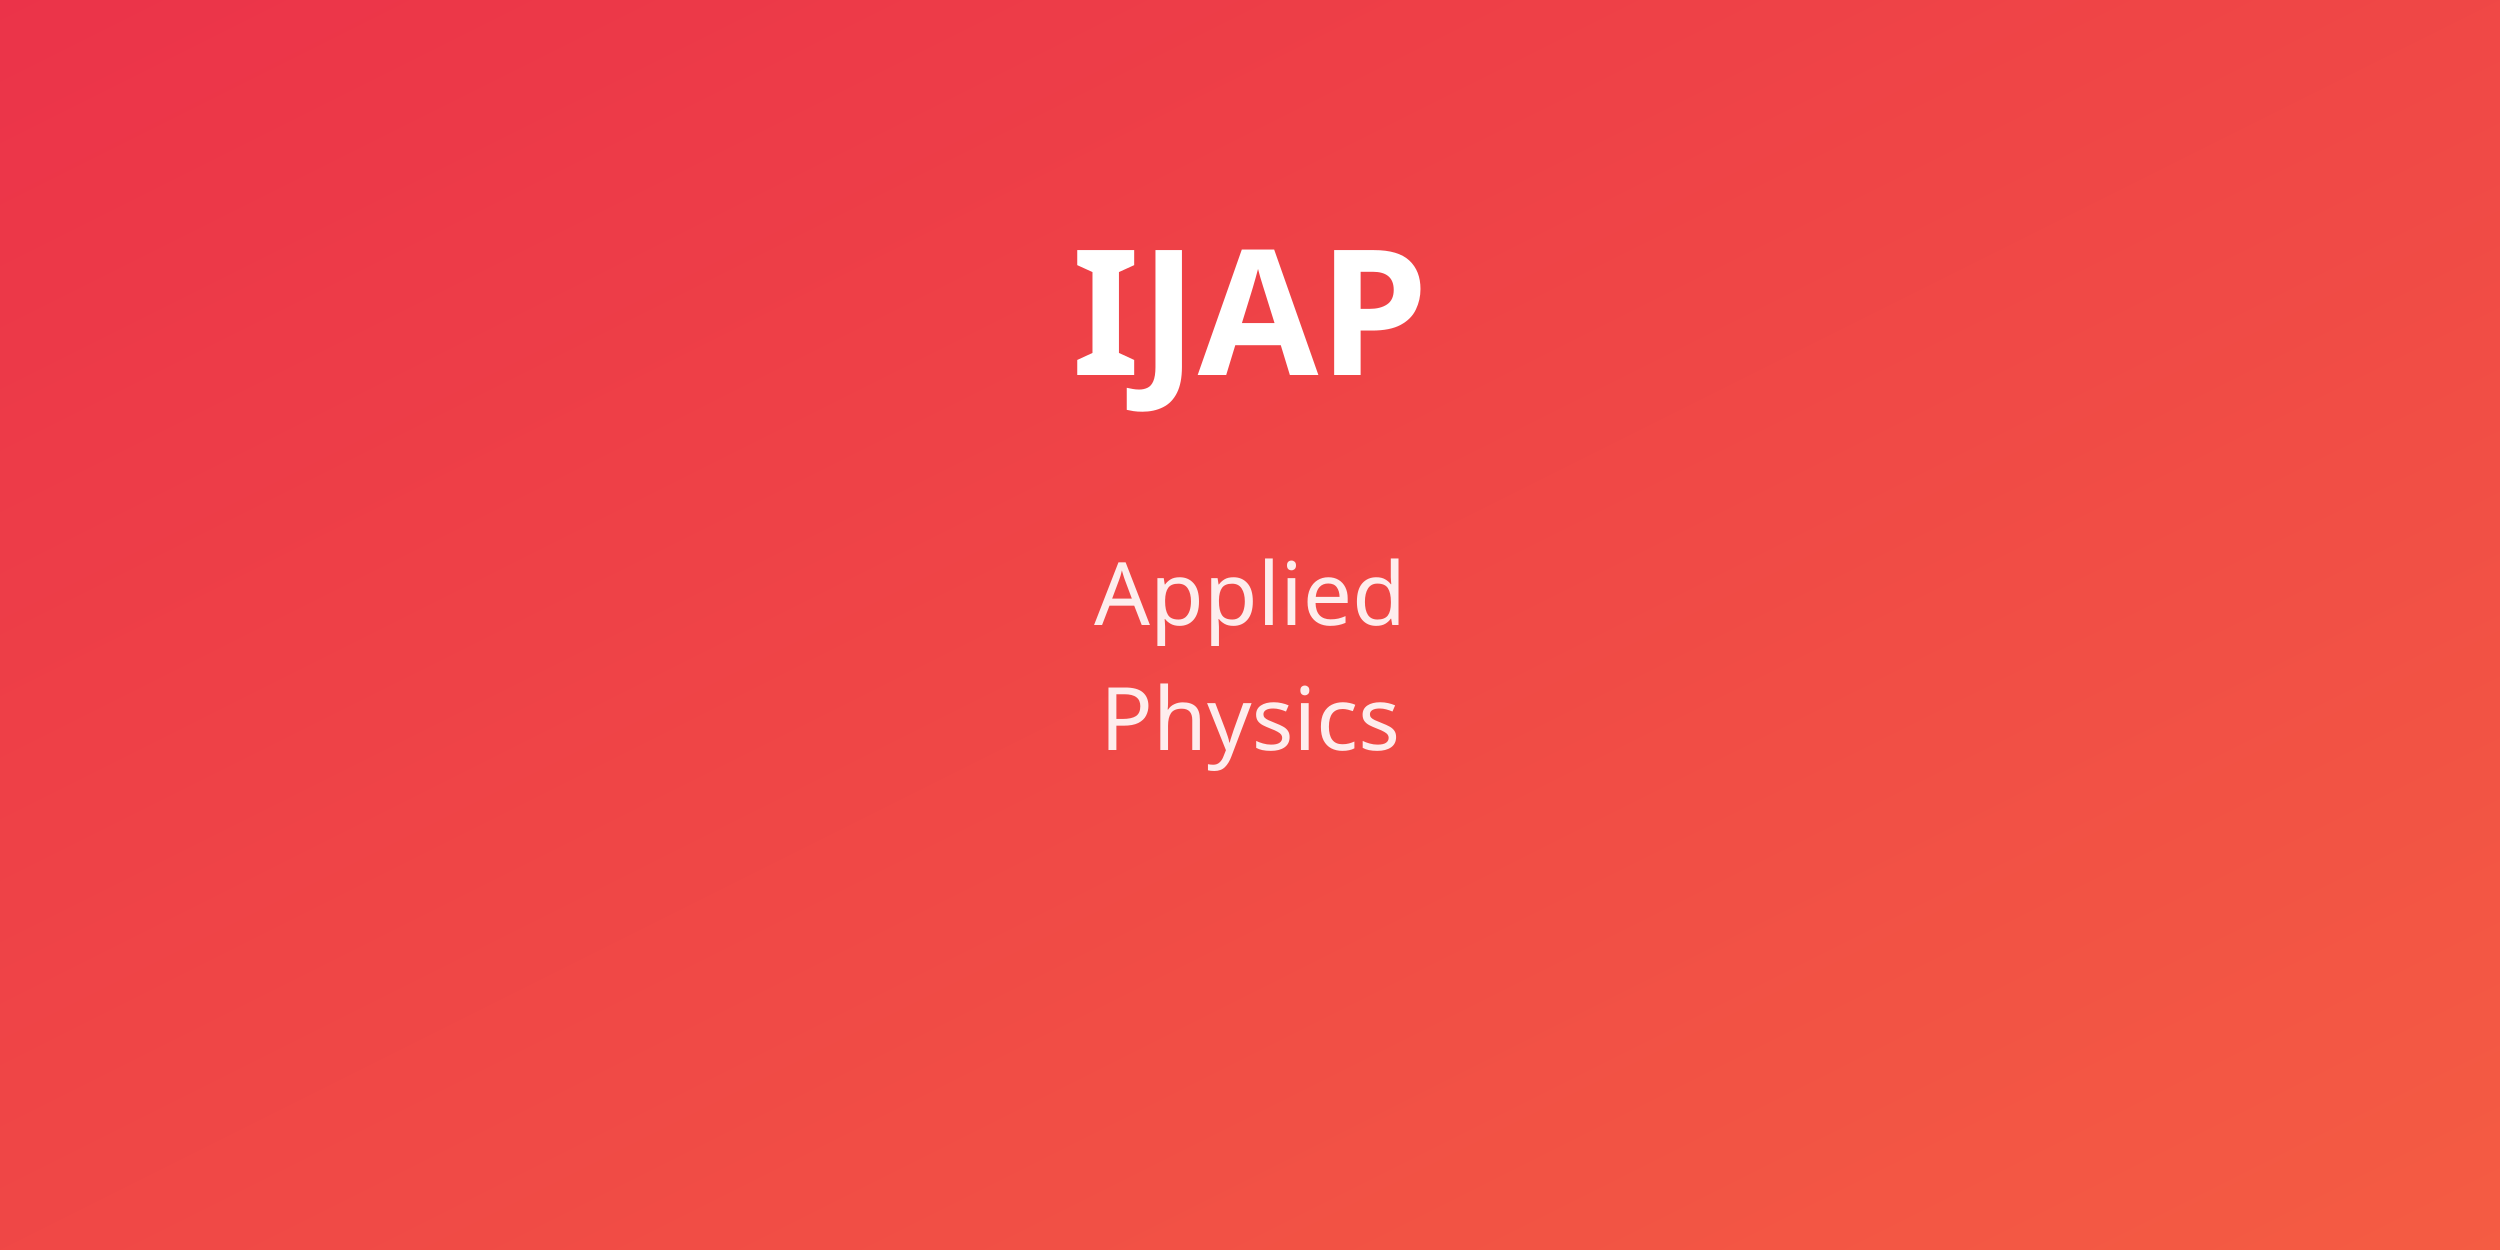
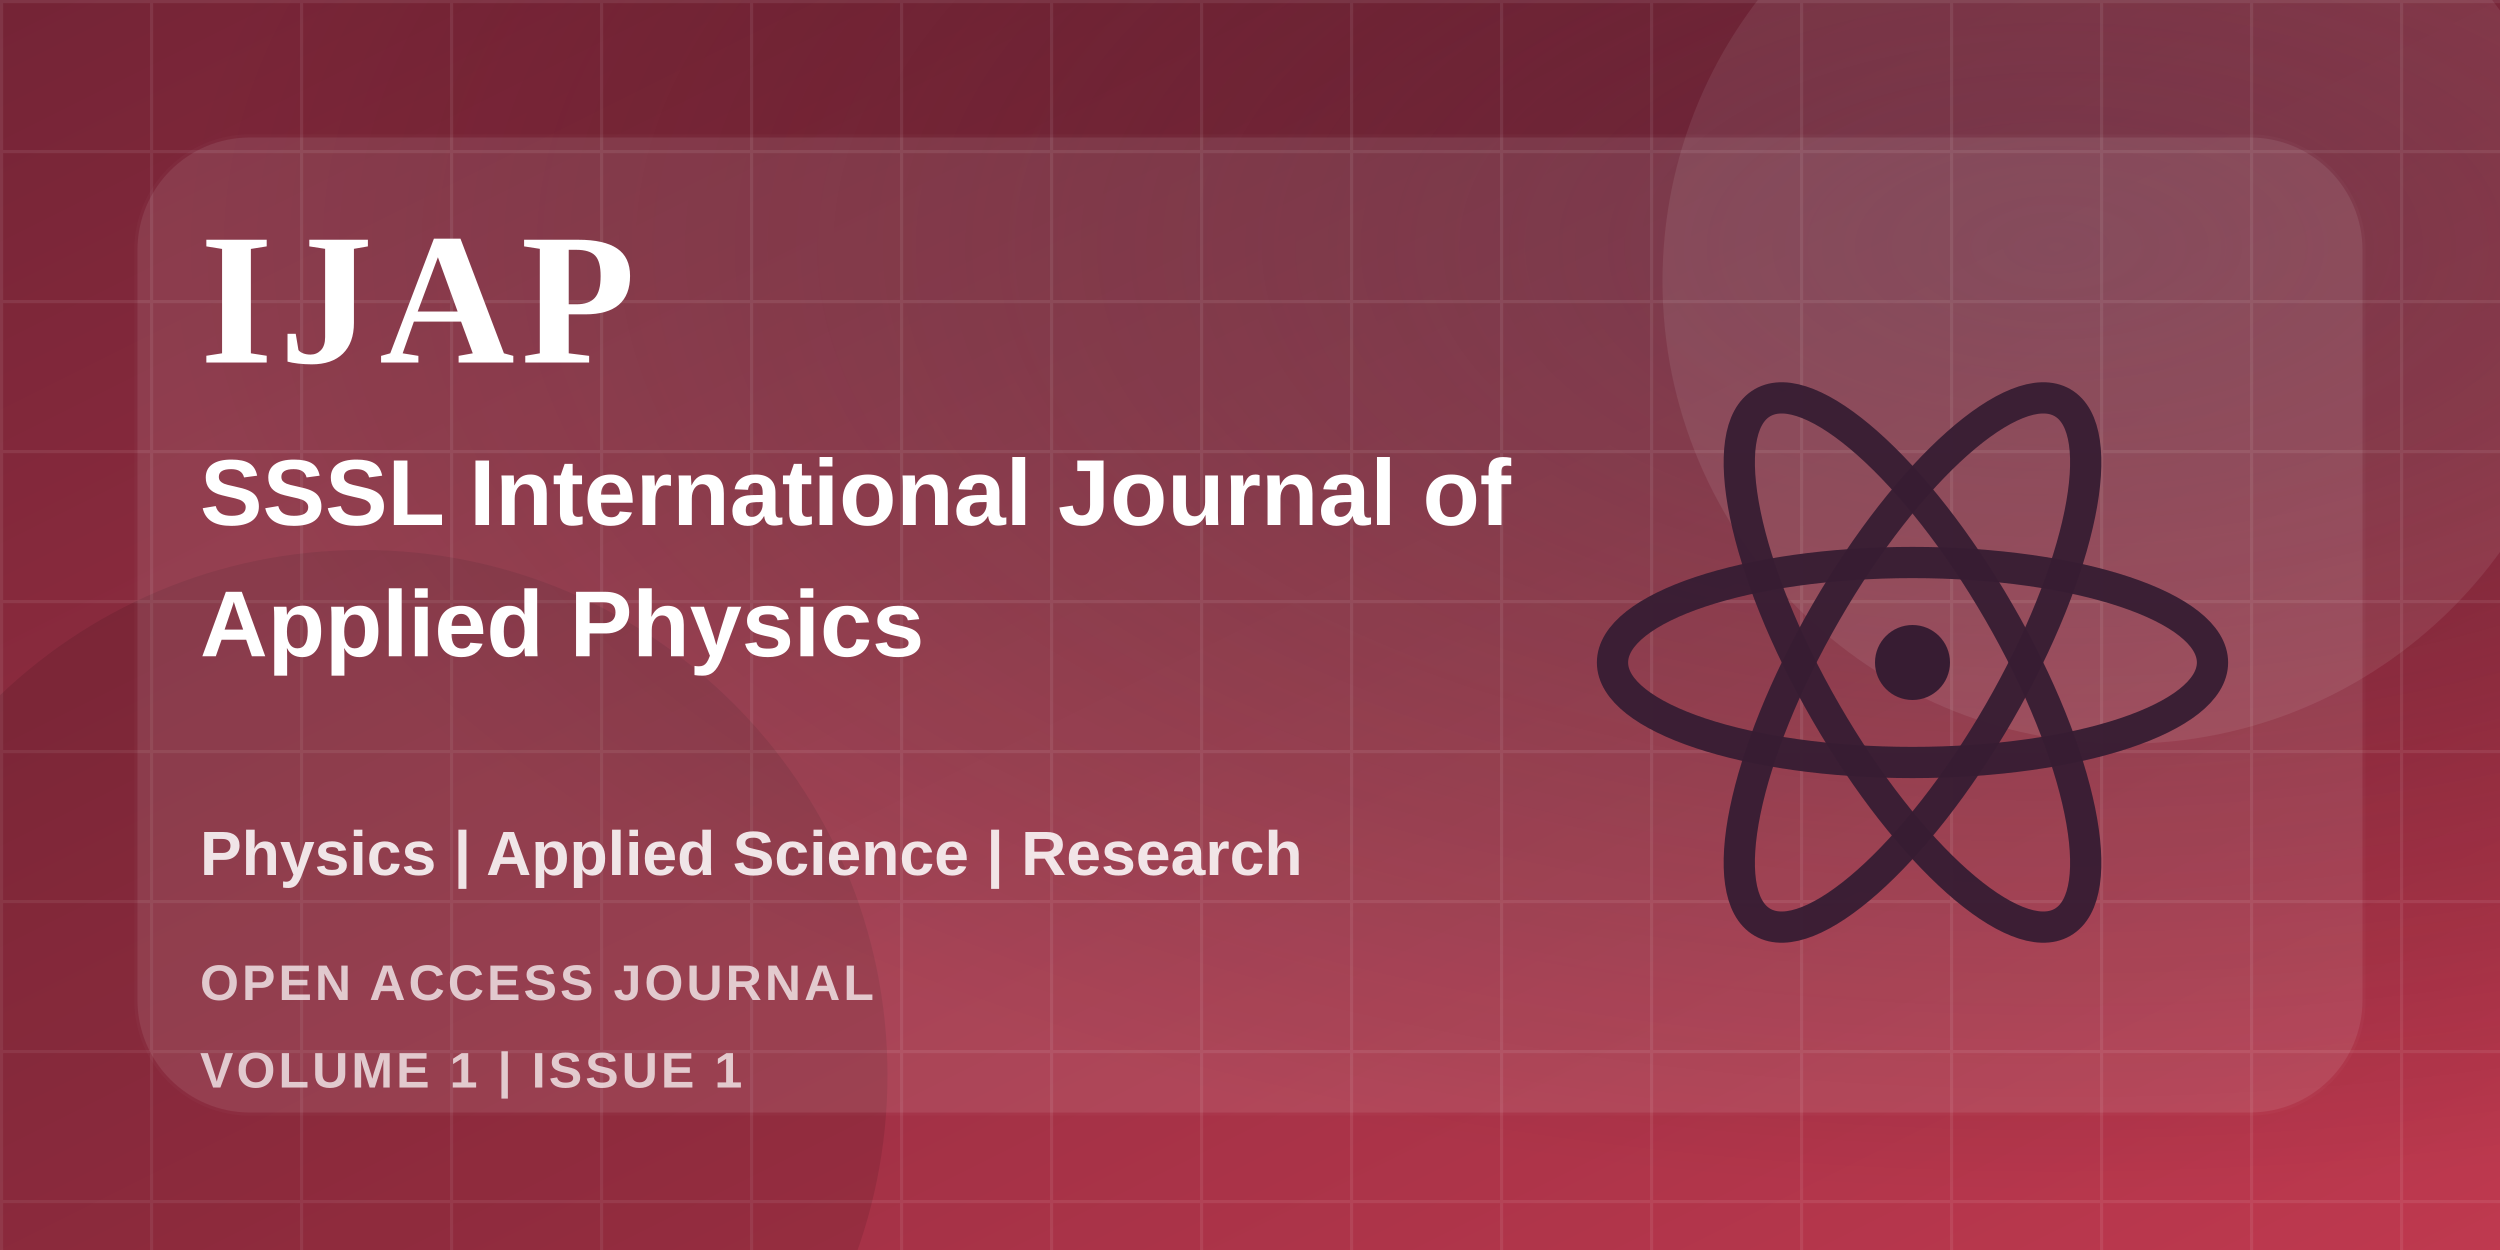
- <svg xmlns="http://www.w3.org/2000/svg" viewBox="0 0 400 200">
+ <svg xmlns="http://www.w3.org/2000/svg" viewBox="0 0 400 200" role="img" aria-labelledby="title-IJAP desc-IJAP">
  <defs>
-     <linearGradient id="grad9" x1="0%" y1="0%" x2="100%" y2="100%">
-       <stop offset="0%" style="stop-color:#eb3349;stop-opacity:1" />
-       <stop offset="100%" style="stop-color:#f45c43;stop-opacity:1" />
+     <linearGradient id="coverGrad9" x1="0%" y1="0%" x2="100%" y2="100%">
+       <stop offset="0%" stop-color="#742436" />
+       <stop offset="100%" stop-color="#bf394f" />
    </linearGradient>
+     <radialGradient id="glow9" cx="82%" cy="20%" r="75%">
+       <stop offset="0%" stop-color="#371c32" stop-opacity="0.45" />
+       <stop offset="100%" stop-color="#000000" stop-opacity="0" />
+     </radialGradient>
+     <pattern id="grid9" width="24" height="24" patternUnits="userSpaceOnUse">
+       <path d="M24 0H0V24" fill="none" stroke="#ffffff" stroke-opacity="0.08" stroke-width="1" />
+     </pattern>
+     <style>
+       .code { font-family: Georgia, 'Times New Roman', serif; font-size: 30px; font-weight: 800; letter-spacing: 1px; fill: #ffffff; }
+       .title { font-family: 'Outfit', 'Segoe UI', Arial, sans-serif; font-size: 15px; font-weight: 800; fill: #ffffff; }
+       .subject { font-family: 'Poppins', 'Segoe UI', Arial, sans-serif; font-size: 10px; font-weight: 700; fill: rgba(255,255,255,0.86); }
+       .meta { font-family: 'Poppins', 'Segoe UI', Arial, sans-serif; font-size: 8px; font-weight: 700; fill: rgba(255,255,255,0.72); letter-spacing: 0.5px; }
+     </style>
  </defs>
-   <rect width="400" height="200" fill="url(#grad9)" />
-   <text x="200" y="60" font-size="28" font-weight="bold" fill="white" text-anchor="middle" font-family="Outfit">IJAP</text>
-   <text x="200" y="100" font-size="14" fill="rgba(255,255,255,0.9)" text-anchor="middle" font-family="Poppins">Applied</text>
-   <text x="200" y="120" font-size="14" fill="rgba(255,255,255,0.9)" text-anchor="middle" font-family="Poppins">Physics</text>
+   <rect width="400" height="200" rx="0" fill="url(#coverGrad9)" />
+   <rect width="400" height="200" fill="url(#glow9)" />
+   <rect width="400" height="200" fill="url(#grid9)" />
+   <circle cx="340" cy="45" r="74" fill="#ffffff" opacity="0.08" />
+   <circle cx="58" cy="172" r="84" fill="#000000" opacity="0.10" />
+   <rect x="22" y="22" width="356" height="156" rx="18" fill="#ffffff" opacity="0.10" stroke="#ffffff" stroke-opacity="0.22" />
+   <text x="32" y="58" class="code">IJAP</text>
+   <text x="32" y="84" class="title">SSSL International Journal of</text>
+   <text x="32" y="105" class="title">Applied Physics</text>
+   <text x="32" y="140" class="subject">Physics | Applied Science | Research</text>
+   <text x="32" y="160" class="meta">OPEN ACCESS JOURNAL</text>
+   <text x="32" y="174" class="meta">VOLUME 1 | ISSUE 1</text>
+   <circle cx="306" cy="106" r="6" fill="#371c32" />
+   <ellipse cx="306" cy="106" rx="48" ry="16" fill="none" stroke="#371c32" stroke-width="5" stroke-linecap="round" stroke-linejoin="round" opacity="0.95" />
+   <ellipse cx="306" cy="106" rx="48" ry="16" transform="rotate(60 306 106)" fill="none" stroke="#371c32" stroke-width="5" stroke-linecap="round" stroke-linejoin="round" opacity="0.95" />
+   <ellipse cx="306" cy="106" rx="48" ry="16" transform="rotate(-60 306 106)" fill="none" stroke="#371c32" stroke-width="5" stroke-linecap="round" stroke-linejoin="round" opacity="0.95" />
</svg>
